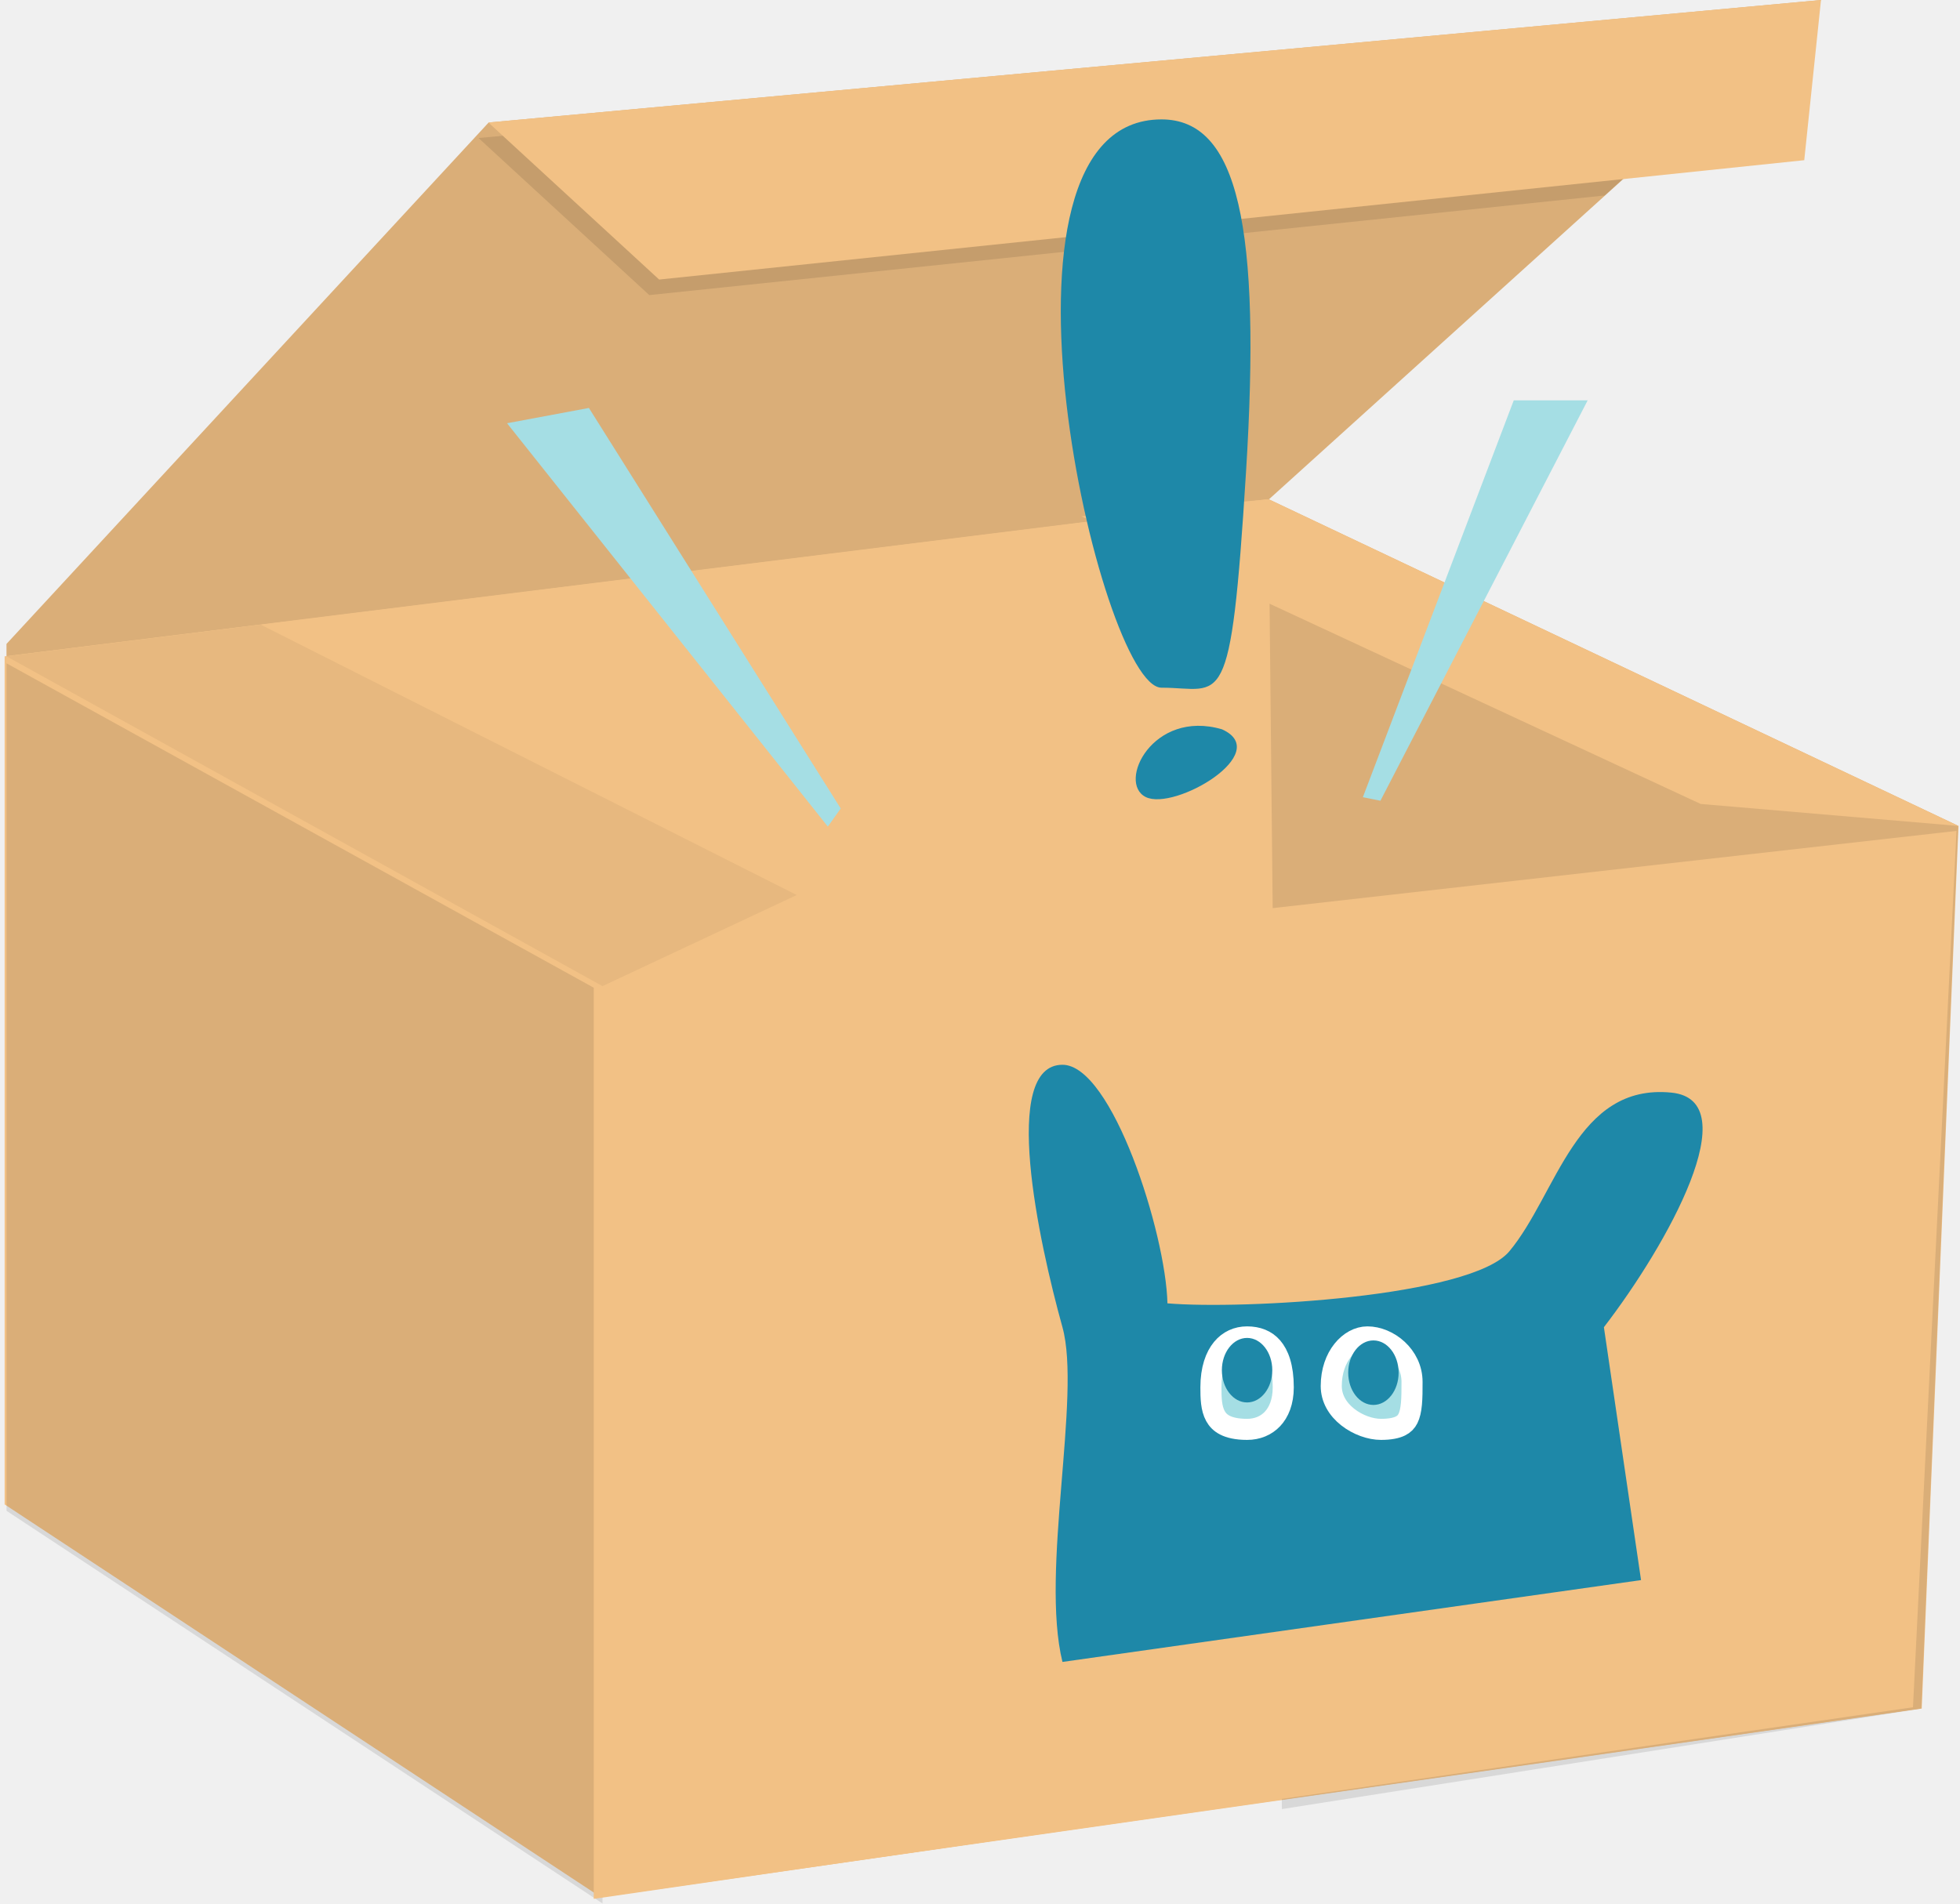
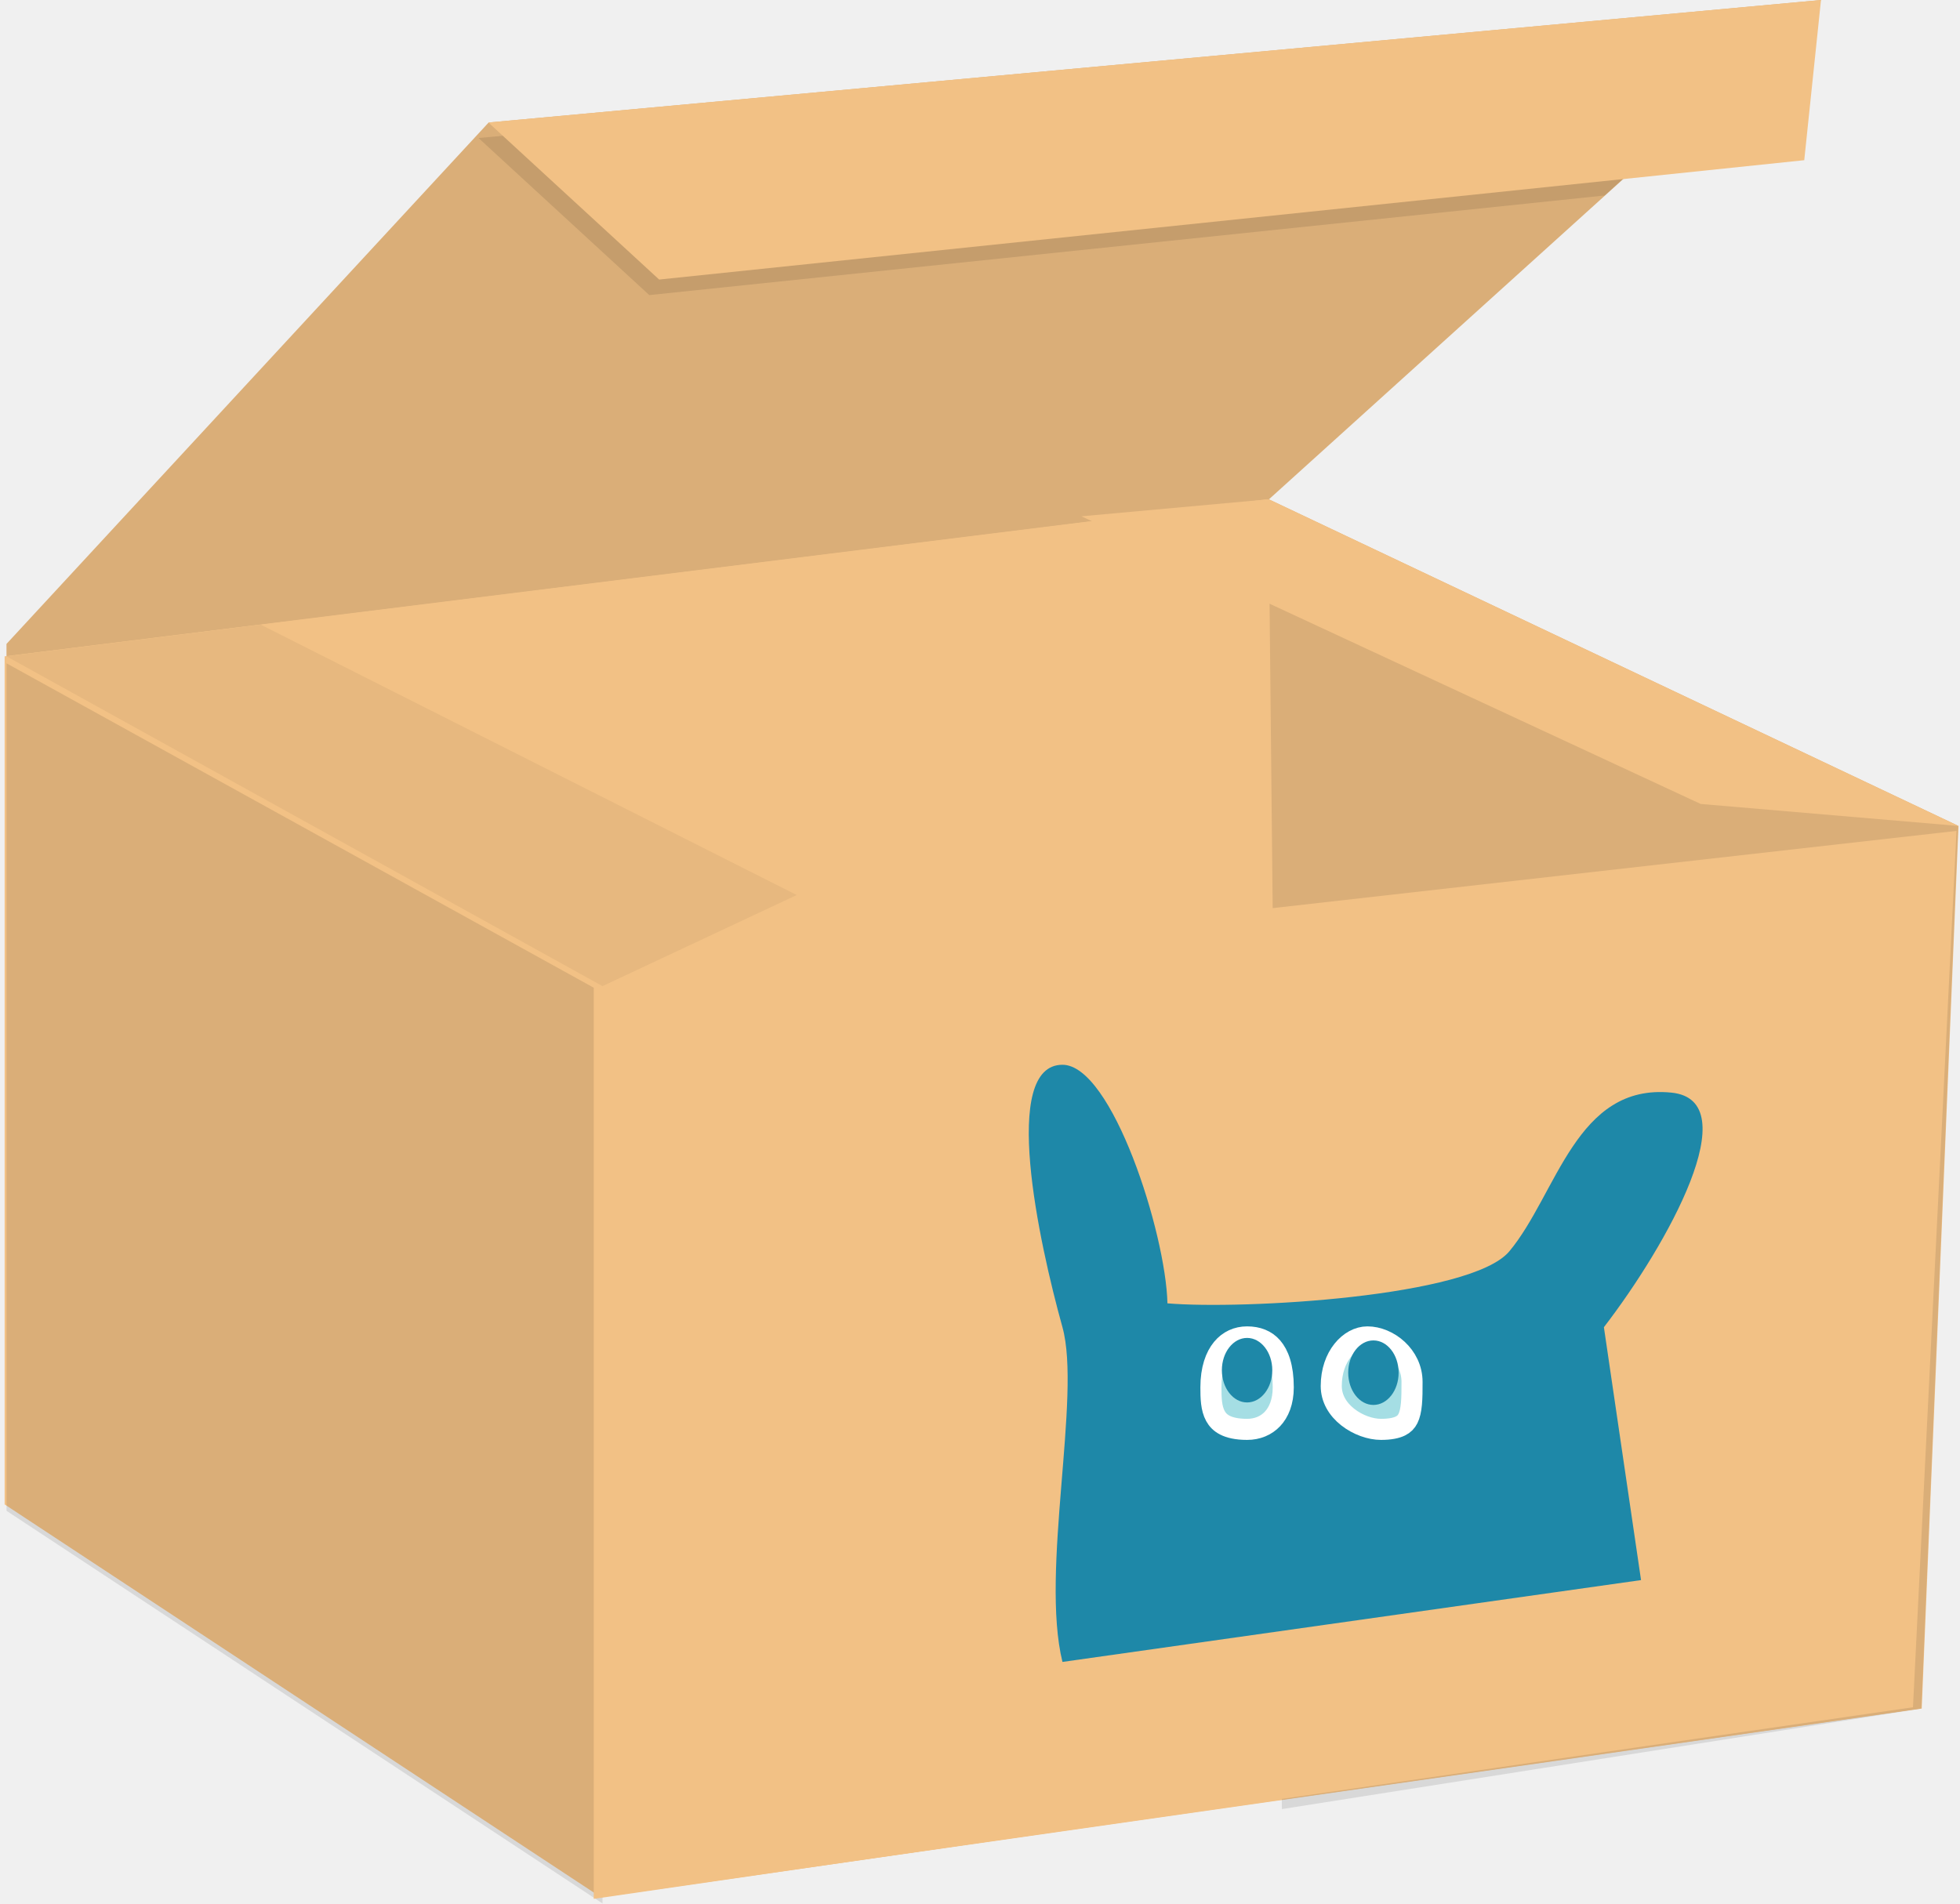
<svg xmlns="http://www.w3.org/2000/svg" width="279" height="271" viewBox="0 0 279 271" fill="none">
  <path d="M259.253 0L256.66 2.344L228.444 27.855L180.611 71.104L182.864 256.233L0.926 214.205V91.675L69.559 17.442L259.253 0Z" fill="#F2C185" />
  <path opacity="0.1" d="M259.253 0L256.66 2.344L228.444 27.855L180.611 71.104L182.864 256.233L0.926 214.205V91.675L69.559 17.442L259.253 0Z" fill="black" />
  <path d="M278.793 117.592L273.553 243.252L85.763 270.085L0.926 214.185V93.443L180.611 71.084L278.793 117.592Z" fill="#F2C185" />
  <path d="M278.526 117.592L273.282 243.252L85.496 270.085L0.658 214.185V93.443L180.343 71.084L278.526 117.592Z" fill="#F2C185" />
  <path opacity="0.1" d="M85.767 141.312V271L0.93 215.1V94.438L85.767 141.312Z" fill="black" />
  <path opacity="0.1" d="M256.646 2.318L228.431 27.83L92.424 42.012L68.115 19.65L256.646 2.318Z" fill="black" />
  <path opacity="0.1" d="M180.566 71.084L182.472 257.564L273.508 243.252L278.749 117.592L180.566 71.084Z" fill="black" />
  <path d="M278.786 117.592L242.087 114.46L153.932 73.508L180.604 71.084L278.786 117.592Z" fill="#F2C185" />
  <path d="M69.519 17.442L93.828 39.8L256.83 22.808L259.214 0L69.519 17.442Z" fill="#F2C185" />
  <path d="M278.502 118.297L276.334 161.989L275.457 179.643L272.307 243.064L84.518 270.343V140.209L278.502 118.297Z" fill="#F2C185" />
  <path d="M0.926 93.44L37.114 88.936L113.408 127.427L85.764 140.394L0.926 93.44Z" fill="#F2C185" />
  <path opacity="0.05" d="M0.926 93.44L37.114 88.936L113.408 127.427L85.764 140.394L0.926 93.44Z" fill="black" />
  <path d="M237.923 155.559C248.792 156.647 237.367 177.182 228.31 188.957L233.597 224.961L151.237 236.612C148.067 223.705 153.954 198.739 151.237 188.957C147.84 176.728 142.405 151.594 151.237 151.594C158.302 151.594 165.956 175.597 166.182 185.56C176.825 186.466 209.417 184.671 214.852 178.15C221.645 169.998 224.337 154.2 237.923 155.559Z" fill="#1E88A8" />
  <path d="M182.667 197.511C182.667 199.591 182.026 201.073 181.129 202.023C180.233 202.972 178.977 203.502 177.519 203.502C176.025 203.502 175.028 203.242 174.359 202.9C173.708 202.567 173.298 202.122 173.017 201.611C172.402 200.49 172.371 199.021 172.371 197.511C172.371 194.922 173.048 193.121 173.975 191.998C174.885 190.896 176.118 190.338 177.519 190.338C179.015 190.338 180.226 190.818 181.087 191.81C181.973 192.831 182.667 194.598 182.667 197.511Z" fill="#A5DEE4" stroke="white" stroke-width="3" />
  <path d="M200.999 196.743C200.999 197.934 200.998 198.962 200.913 199.873C200.828 200.784 200.668 201.459 200.417 201.96C200.186 202.421 199.862 202.768 199.34 203.024C198.782 203.297 197.92 203.502 196.575 203.502C195.103 203.502 193.282 202.887 191.841 201.747C190.42 200.624 189.5 199.105 189.5 197.329C189.5 193.105 192.126 190.338 194.648 190.338C197.604 190.338 200.999 192.991 200.999 196.743Z" fill="#A5DEE4" stroke="white" stroke-width="3" />
  <ellipse cx="177.518" cy="195.076" rx="3.588" ry="4.593" fill="#1E88A8" />
  <ellipse cx="195.502" cy="195.431" rx="3.588" ry="4.593" fill="#1E88A8" />
-   <path d="M177.361 67.293C179.547 32.305 176.268 17.002 165.334 17C138.001 17 156.588 97.908 165.334 97.908C174.081 97.908 175.175 102.282 177.361 67.293Z" fill="#1E88A8" />
-   <path d="M173.946 103.834C164.077 100.945 158.993 111.425 163.087 113.472C167.181 115.518 181.368 107.175 173.946 103.834Z" fill="#1E88A8" />
-   <path d="M72.177 60.258L83.829 58.081L119.674 115.108L117.838 117.683L72.177 60.258Z" fill="#A5DEE4" />
-   <path d="M215.478 57L194 113.5L196.5 114L226 57H215.478Z" fill="#A5DEE4" />
</svg>
